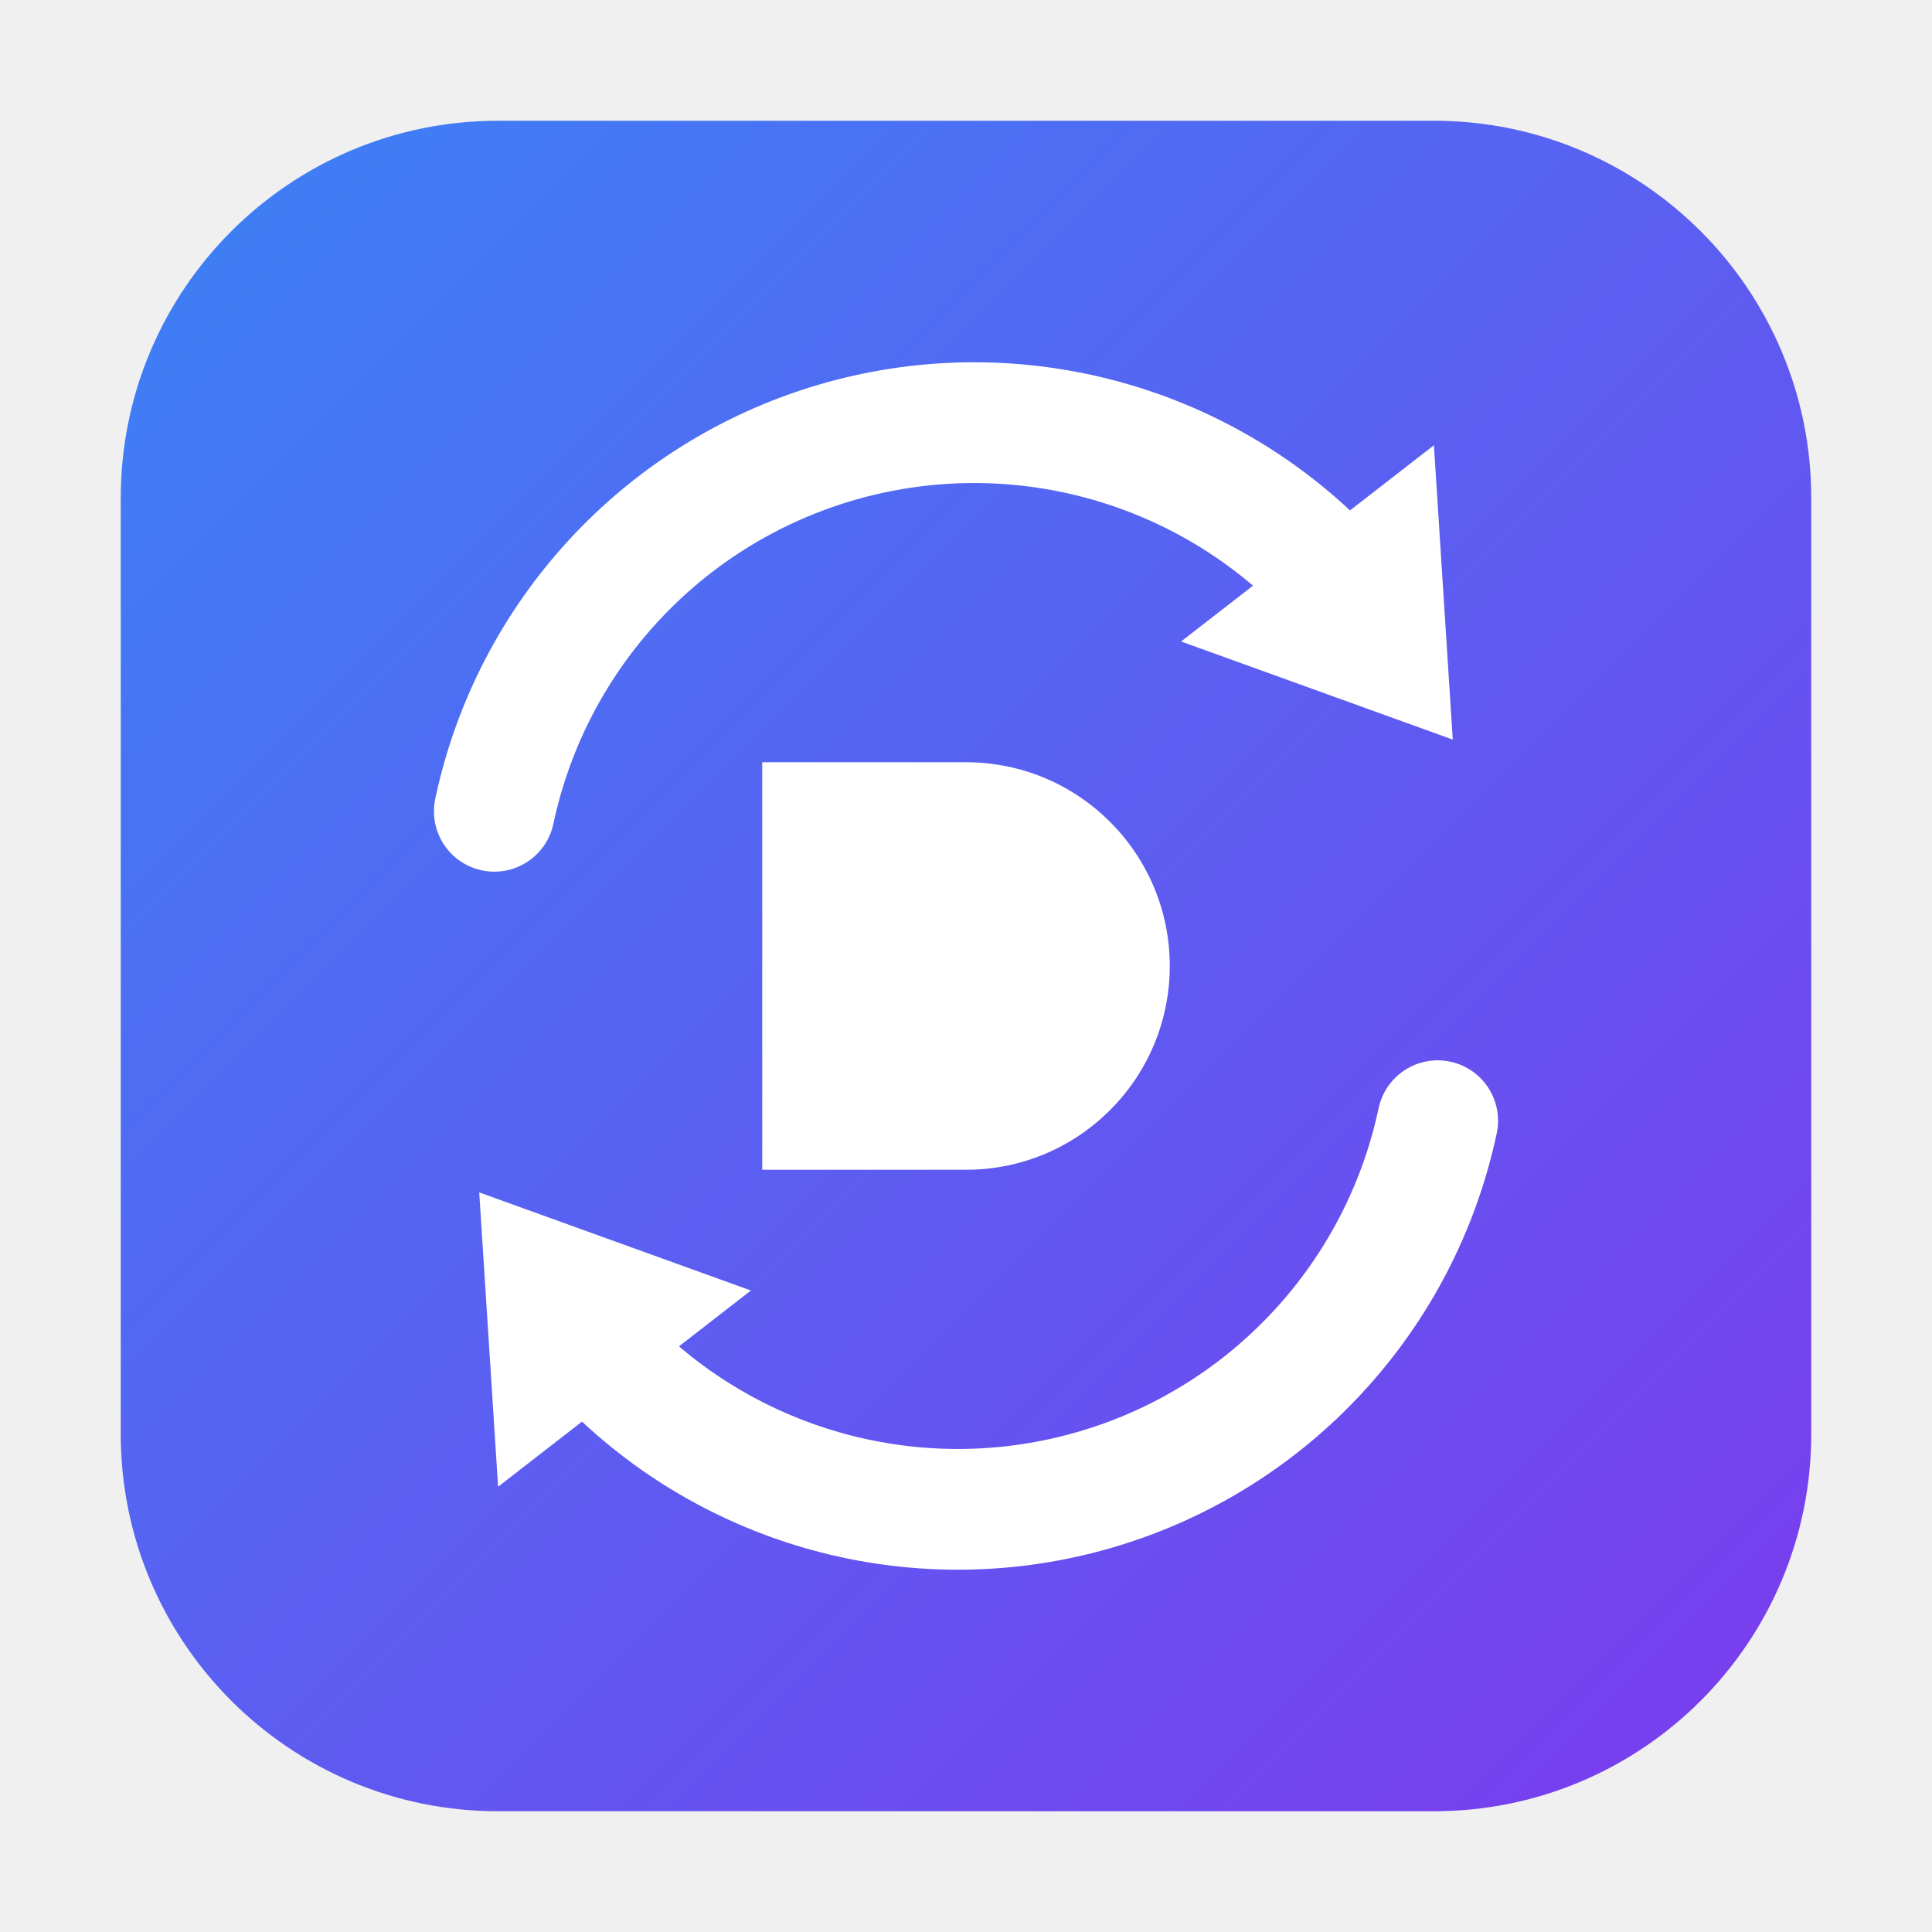
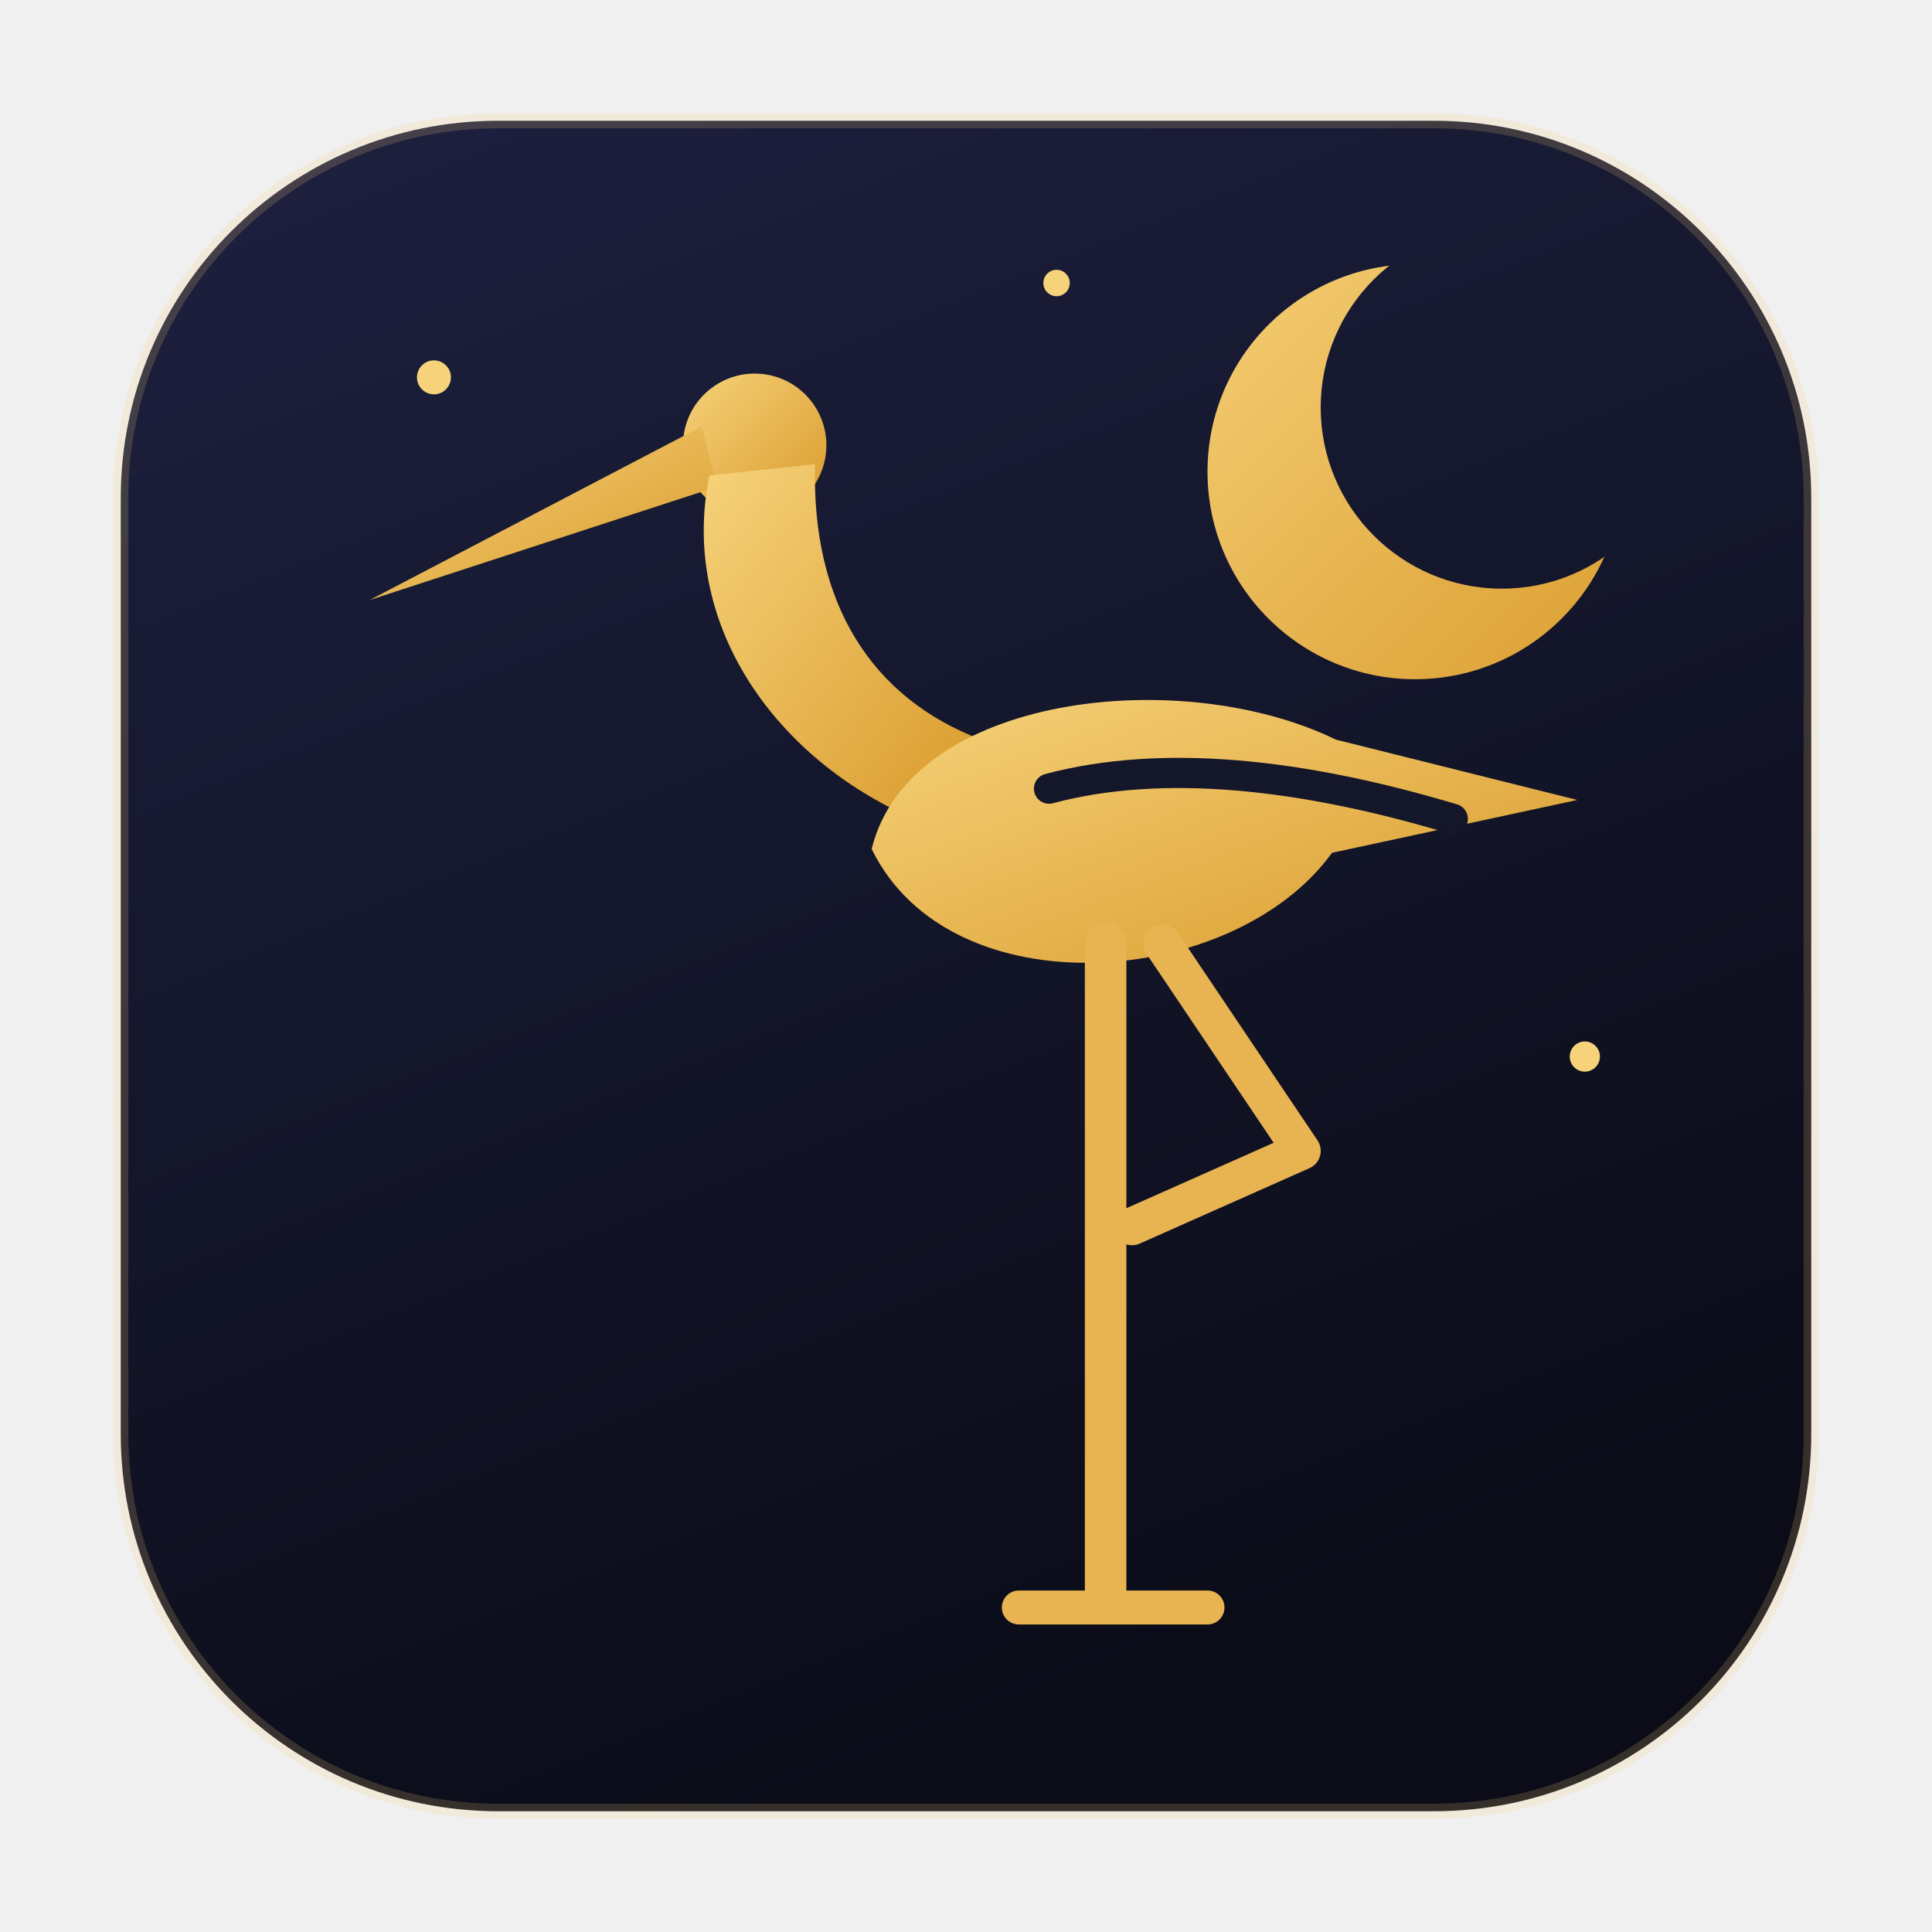
<svg xmlns="http://www.w3.org/2000/svg" width="1024" height="1024" viewBox="0 0 1024 1024">
  <defs>
-     <linearGradient id="bg" x1="0" y1="0" x2="1" y2="1">
-       <stop offset="0" stop-color="#3b82f6" />
-       <stop offset="1" stop-color="#7c3aed" />
+     <linearGradient id="sky" x1="0" y1="0" x2="0.4" y2="1">
+       <stop offset="0" stop-color="#1e2140" />
+       <stop offset="1" stop-color="#0b0c18" />
    </linearGradient>
+     <linearGradient id="gold" x1="0" y1="0" x2="1" y2="1">
+       <stop offset="0" stop-color="#f6d27a" />
+       <stop offset="1" stop-color="#d99a2b" />
+     </linearGradient>
+     <mask id="crescent">
+       <circle cx="750" cy="250" r="110" fill="#fff" />
+       <circle cx="796" cy="216" r="96" fill="#000" />
+     </mask>
  </defs>
-   <rect x="64" y="64" width="896" height="896" rx="200" fill="url(#bg)" />
-   <g fill="none" stroke="#fff" stroke-width="64" stroke-linecap="round">
-     <path d="M 262 430 A 260 260 0 0 1 700 300" />
-     <path d="M 762 594 A 260 260 0 0 1 324 724" />
+   <rect x="64" y="64" width="896" height="896" rx="200" fill="url(#sky)" />
+   <rect x="64" y="64" width="896" height="896" rx="200" fill="none" stroke="#f6d27a" stroke-opacity="0.18" stroke-width="8" />
+   <rect x="620" y="120" width="260" height="260" fill="url(#gold)" mask="url(#crescent)" />
+   <g fill="#f6d27a">
+     <circle cx="230" cy="200" r="9" />
+     <circle cx="560" cy="150" r="7" />
+     <circle cx="840" cy="560" r="8" />
  </g>
-   <g fill="#fff">
-     <path d="M 760 236 L 770 392 L 626 340 Z" />
-     <path d="M 264 788 L 254 632 L 398 684 Z" />
-     <path d="M 512 404 L 404 404 L 404 620 L 512 620 Z" />
-     <path d="M 512 404 A 108 108 0 0 1 512 620 Z" />
+   <g fill="url(#gold)">
+     <circle cx="400" cy="236" r="38" />
+     <path d="M 372 226 L 196 318 L 380 258 Z" />
+     <path d="M 376 252 C 360 330, 410 400, 480 432 L 520 392 C 462 370, 430 320, 432 246 Z" />
+     <path d="M 462 450 C 482 368, 626 352, 708 392 L 836 424 L 706 452 C 654 524, 504 536, 462 450 Z" />
+   </g>
+   <path d="M 556 418 C 616 402, 690 410, 770 434" fill="none" stroke="#141629" stroke-width="16" stroke-linecap="round" />
+   <g fill="none" stroke="#e8b452" stroke-linecap="round" stroke-linejoin="round">
+     <path d="M 586 500 L 586 846" stroke-width="22" />
+     <path d="M 616 500 L 690 610 L 600 650" stroke-width="20" />
+     <path d="M 540 852 L 640 852" stroke-width="18" />
  </g>
</svg>
